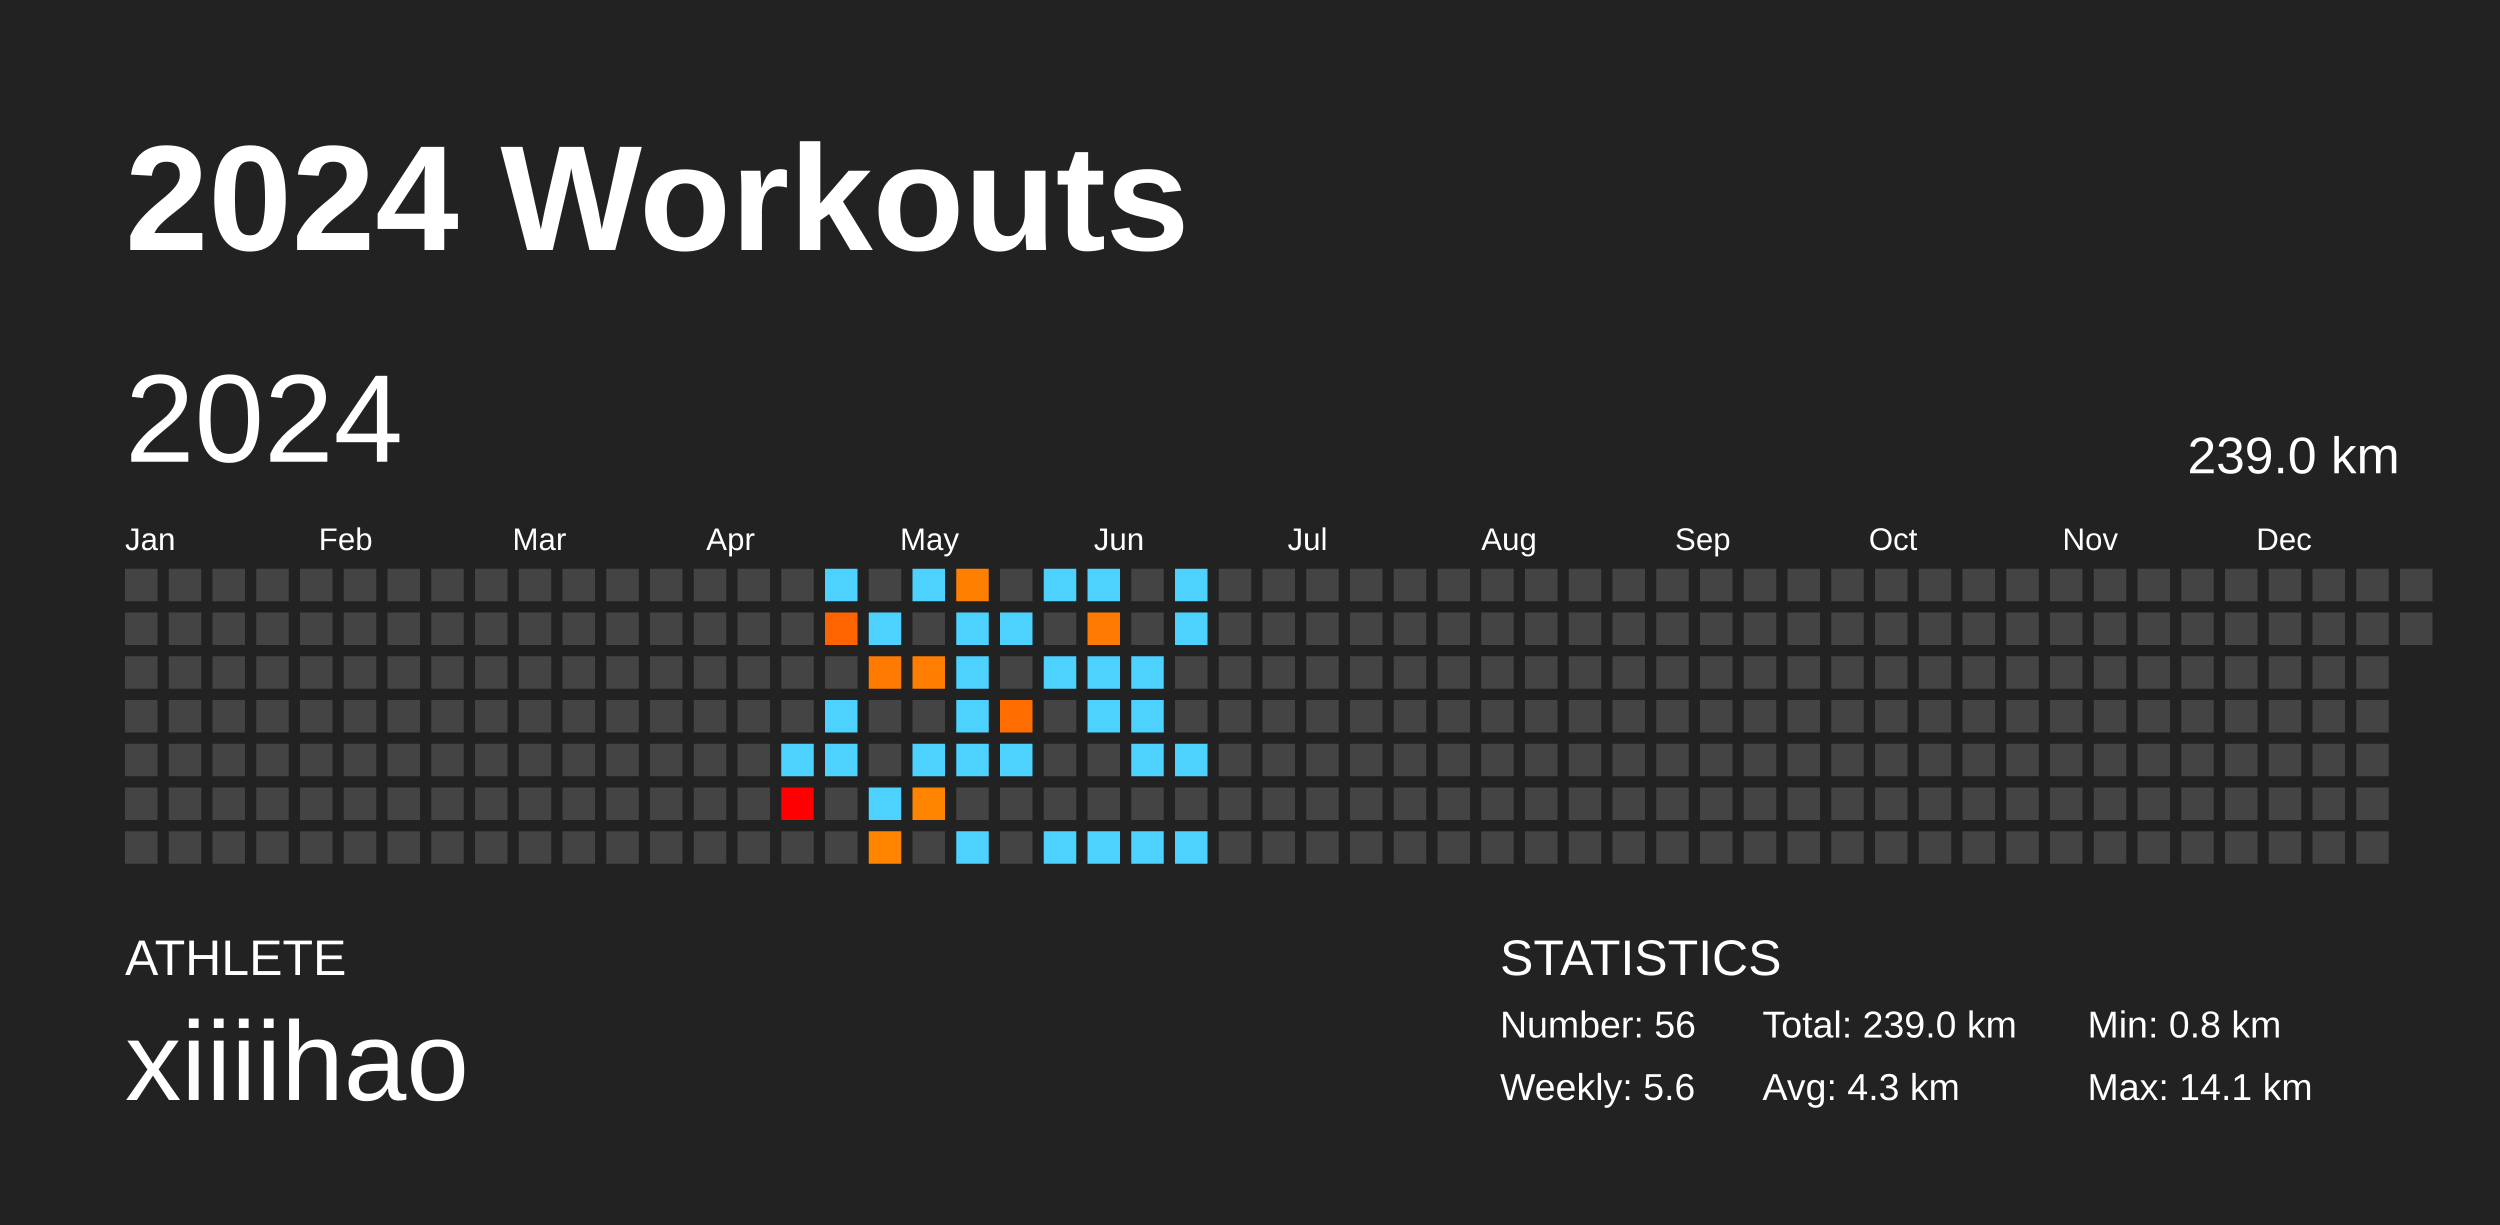
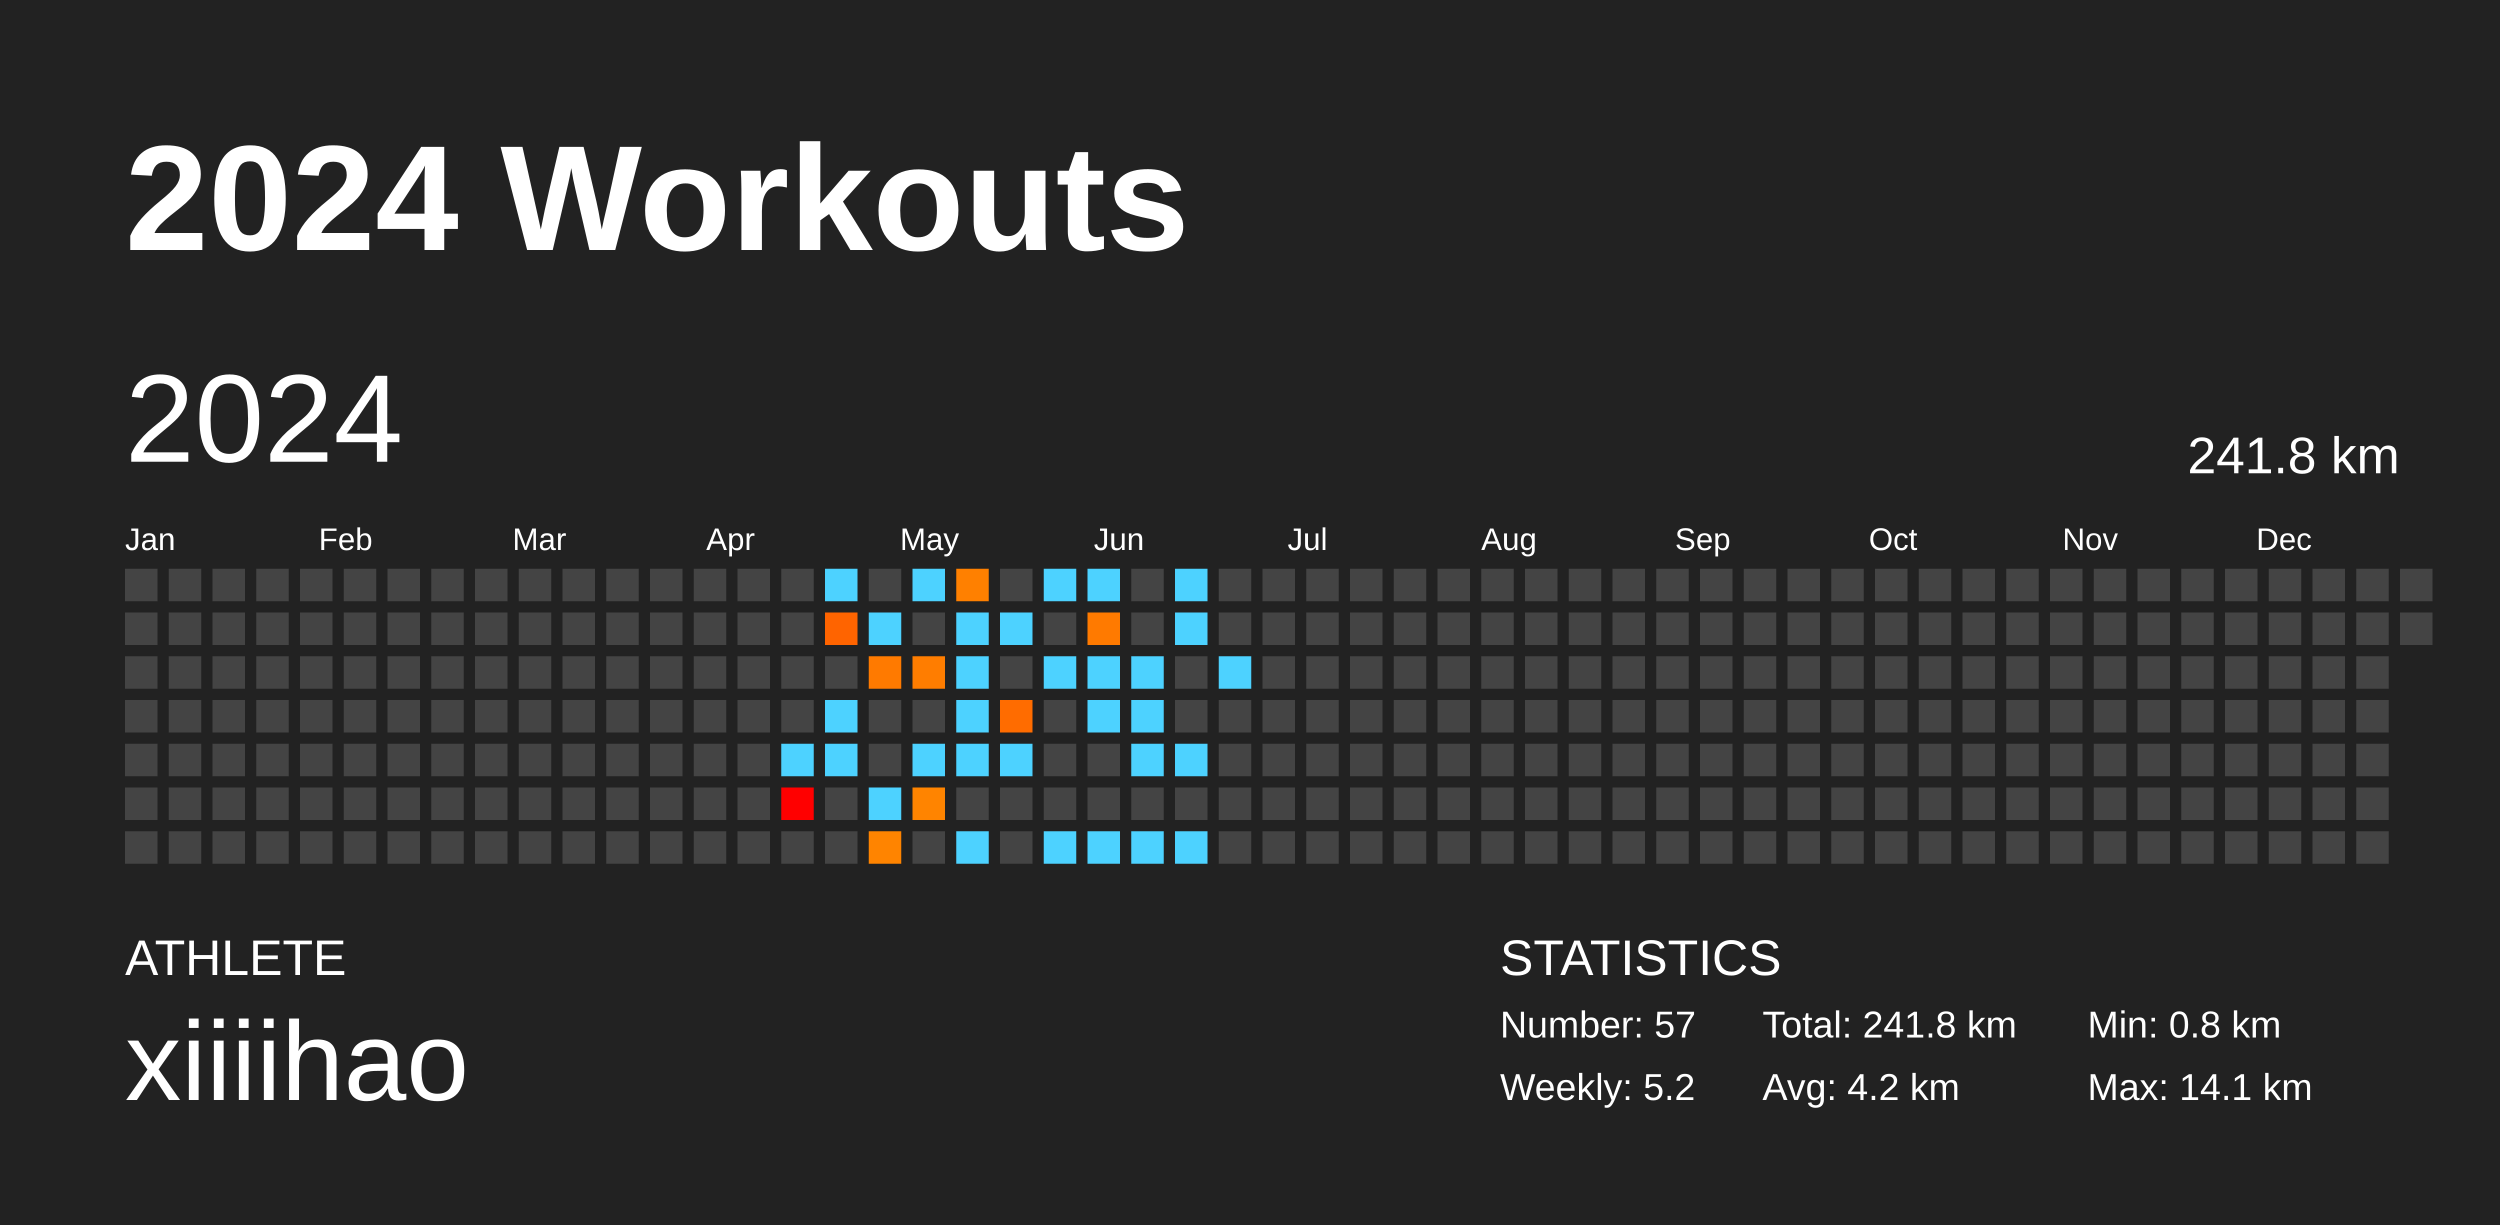
<svg xmlns="http://www.w3.org/2000/svg" baseProfile="full" height="98mm" version="1.1" viewBox="0,0,200,98" width="200mm">
  <defs />
  <rect fill="#222222" height="98" width="200" x="0" y="0" />
  <text fill="#FFFFFF" style="font-size:12px; font-family:Arial; font-weight:bold;" x="10" y="20">2024 Workouts</text>
  <text fill="#FFFFFF" style="font-size:4px; font-family:Arial" x="10" y="78">ATHLETE</text>
  <text fill="#FFFFFF" style="font-size:9px; font-family:Arial" x="10" y="88">xiiiihao</text>
  <text fill="#FFFFFF" style="font-size:4px; font-family:Arial" x="120" y="78">STATISTICS</text>
-   <text fill="#FFFFFF" style="font-size:3px; font-family:Arial" x="120" y="83">Number: 56</text>
-   <text fill="#FFFFFF" style="font-size:3px; font-family:Arial" x="120" y="88">Weekly: 5.6</text>
-   <text fill="#FFFFFF" style="font-size:3px; font-family:Arial" x="141" y="83">Total: 239.0 km</text>
-   <text fill="#FFFFFF" style="font-size:3px; font-family:Arial" x="141" y="88">Avg: 4.3 km</text>
+   <text fill="#FFFFFF" style="font-size:3px; font-family:Arial" x="120" y="83">Number: 57</text>
+   <text fill="#FFFFFF" style="font-size:3px; font-family:Arial" x="120" y="88">Weekly: 5.2</text>
+   <text fill="#FFFFFF" style="font-size:3px; font-family:Arial" x="141" y="83">Total: 241.8 km</text>
+   <text fill="#FFFFFF" style="font-size:3px; font-family:Arial" x="141" y="88">Avg: 4.2 km</text>
  <text fill="#FFFFFF" style="font-size:3px; font-family:Arial" x="167" y="83">Min: 0.8 km</text>
  <text fill="#FFFFFF" style="font-size:3px; font-family:Arial" x="167" y="88">Max: 14.1 km</text>
  <text dominant-baseline="hanging" fill="#FFFFFF" style="font-size:10.0px; font-family:Arial;" x="10" y="30">2024</text>
-   <text dominant-baseline="hanging" fill="#FFFFFF" style="font-size:4.125px; font-family:Arial;" x="175" y="35">239.0 km</text>
+   <text dominant-baseline="hanging" fill="#FFFFFF" style="font-size:4.125px; font-family:Arial;" x="175" y="35">241.8 km</text>
  <text fill="#FFFFFF" style="font-size:2.5px; font-family:Arial" x="10.0" y="44">Jan</text>
  <text fill="#FFFFFF" style="font-size:2.5px; font-family:Arial" x="25.5" y="44">Feb</text>
  <text fill="#FFFFFF" style="font-size:2.5px; font-family:Arial" x="41.0" y="44">Mar</text>
  <text fill="#FFFFFF" style="font-size:2.5px; font-family:Arial" x="56.5" y="44">Apr</text>
  <text fill="#FFFFFF" style="font-size:2.5px; font-family:Arial" x="72.0" y="44">May</text>
  <text fill="#FFFFFF" style="font-size:2.5px; font-family:Arial" x="87.5" y="44">Jun</text>
  <text fill="#FFFFFF" style="font-size:2.5px; font-family:Arial" x="103.0" y="44">Jul</text>
  <text fill="#FFFFFF" style="font-size:2.5px; font-family:Arial" x="118.5" y="44">Aug</text>
  <text fill="#FFFFFF" style="font-size:2.5px; font-family:Arial" x="134.0" y="44">Sep</text>
  <text fill="#FFFFFF" style="font-size:2.5px; font-family:Arial" x="149.5" y="44">Oct</text>
  <text fill="#FFFFFF" style="font-size:2.5px; font-family:Arial" x="165.0" y="44">Nov</text>
  <text fill="#FFFFFF" style="font-size:2.5px; font-family:Arial" x="180.5" y="44">Dec</text>
  <rect fill="#444444" height="2.6" width="2.6" x="10.0" y="45.5" />
  <rect fill="#444444" height="2.6" width="2.6" x="10.0" y="49.0" />
  <rect fill="#444444" height="2.6" width="2.6" x="10.0" y="52.5" />
  <rect fill="#444444" height="2.6" width="2.6" x="10.0" y="56.0" />
  <rect fill="#444444" height="2.6" width="2.6" x="10.0" y="59.5" />
  <rect fill="#444444" height="2.6" width="2.6" x="10.0" y="63.0" />
  <rect fill="#444444" height="2.6" width="2.6" x="10.0" y="66.5" />
  <rect fill="#444444" height="2.6" width="2.6" x="13.5" y="45.5" />
  <rect fill="#444444" height="2.6" width="2.6" x="13.5" y="49.0" />
  <rect fill="#444444" height="2.6" width="2.6" x="13.5" y="52.5" />
  <rect fill="#444444" height="2.6" width="2.6" x="13.5" y="56.0" />
  <rect fill="#444444" height="2.6" width="2.6" x="13.5" y="59.5" />
  <rect fill="#444444" height="2.6" width="2.6" x="13.5" y="63.0" />
  <rect fill="#444444" height="2.6" width="2.6" x="13.5" y="66.5" />
  <rect fill="#444444" height="2.6" width="2.6" x="17.0" y="45.5" />
  <rect fill="#444444" height="2.6" width="2.6" x="17.0" y="49.0" />
  <rect fill="#444444" height="2.6" width="2.6" x="17.0" y="52.5" />
  <rect fill="#444444" height="2.6" width="2.6" x="17.0" y="56.0" />
  <rect fill="#444444" height="2.6" width="2.6" x="17.0" y="59.5" />
  <rect fill="#444444" height="2.6" width="2.6" x="17.0" y="63.0" />
  <rect fill="#444444" height="2.6" width="2.6" x="17.0" y="66.5" />
  <rect fill="#444444" height="2.6" width="2.6" x="20.5" y="45.5" />
  <rect fill="#444444" height="2.6" width="2.6" x="20.5" y="49.0" />
  <rect fill="#444444" height="2.6" width="2.6" x="20.5" y="52.5" />
  <rect fill="#444444" height="2.6" width="2.6" x="20.5" y="56.0" />
  <rect fill="#444444" height="2.6" width="2.6" x="20.5" y="59.5" />
  <rect fill="#444444" height="2.6" width="2.6" x="20.5" y="63.0" />
  <rect fill="#444444" height="2.6" width="2.6" x="20.5" y="66.5" />
  <rect fill="#444444" height="2.6" width="2.6" x="24.0" y="45.5" />
  <rect fill="#444444" height="2.6" width="2.6" x="24.0" y="49.0" />
  <rect fill="#444444" height="2.6" width="2.6" x="24.0" y="52.5" />
  <rect fill="#444444" height="2.6" width="2.6" x="24.0" y="56.0" />
  <rect fill="#444444" height="2.6" width="2.6" x="24.0" y="59.5" />
  <rect fill="#444444" height="2.6" width="2.6" x="24.0" y="63.0" />
  <rect fill="#444444" height="2.6" width="2.6" x="24.0" y="66.5" />
  <rect fill="#444444" height="2.6" width="2.6" x="27.5" y="45.5" />
  <rect fill="#444444" height="2.6" width="2.6" x="27.5" y="49.0" />
  <rect fill="#444444" height="2.6" width="2.6" x="27.5" y="52.5" />
  <rect fill="#444444" height="2.6" width="2.6" x="27.5" y="56.0" />
  <rect fill="#444444" height="2.6" width="2.6" x="27.5" y="59.5" />
  <rect fill="#444444" height="2.6" width="2.6" x="27.5" y="63.0" />
  <rect fill="#444444" height="2.6" width="2.6" x="27.5" y="66.5" />
  <rect fill="#444444" height="2.6" width="2.6" x="31.0" y="45.5" />
  <rect fill="#444444" height="2.6" width="2.6" x="31.0" y="49.0" />
  <rect fill="#444444" height="2.6" width="2.6" x="31.0" y="52.5" />
  <rect fill="#444444" height="2.6" width="2.6" x="31.0" y="56.0" />
  <rect fill="#444444" height="2.6" width="2.6" x="31.0" y="59.5" />
  <rect fill="#444444" height="2.6" width="2.6" x="31.0" y="63.0" />
  <rect fill="#444444" height="2.6" width="2.6" x="31.0" y="66.5" />
  <rect fill="#444444" height="2.6" width="2.6" x="34.5" y="45.5" />
  <rect fill="#444444" height="2.6" width="2.6" x="34.5" y="49.0" />
  <rect fill="#444444" height="2.6" width="2.6" x="34.5" y="52.5" />
  <rect fill="#444444" height="2.6" width="2.6" x="34.5" y="56.0" />
  <rect fill="#444444" height="2.6" width="2.6" x="34.5" y="59.5" />
  <rect fill="#444444" height="2.6" width="2.6" x="34.5" y="63.0" />
  <rect fill="#444444" height="2.6" width="2.6" x="34.5" y="66.5" />
  <rect fill="#444444" height="2.6" width="2.6" x="38.0" y="45.5" />
  <rect fill="#444444" height="2.6" width="2.6" x="38.0" y="49.0" />
  <rect fill="#444444" height="2.6" width="2.6" x="38.0" y="52.5" />
  <rect fill="#444444" height="2.6" width="2.6" x="38.0" y="56.0" />
  <rect fill="#444444" height="2.6" width="2.6" x="38.0" y="59.5" />
  <rect fill="#444444" height="2.6" width="2.6" x="38.0" y="63.0" />
  <rect fill="#444444" height="2.6" width="2.6" x="38.0" y="66.5" />
  <rect fill="#444444" height="2.6" width="2.6" x="41.5" y="45.5" />
  <rect fill="#444444" height="2.6" width="2.6" x="41.5" y="49.0" />
  <rect fill="#444444" height="2.6" width="2.6" x="41.5" y="52.5" />
  <rect fill="#444444" height="2.6" width="2.6" x="41.5" y="56.0" />
  <rect fill="#444444" height="2.6" width="2.6" x="41.5" y="59.5" />
  <rect fill="#444444" height="2.6" width="2.6" x="41.5" y="63.0" />
  <rect fill="#444444" height="2.6" width="2.6" x="41.5" y="66.5" />
  <rect fill="#444444" height="2.6" width="2.6" x="45.0" y="45.5" />
  <rect fill="#444444" height="2.6" width="2.6" x="45.0" y="49.0" />
  <rect fill="#444444" height="2.6" width="2.6" x="45.0" y="52.5" />
  <rect fill="#444444" height="2.6" width="2.6" x="45.0" y="56.0" />
  <rect fill="#444444" height="2.6" width="2.6" x="45.0" y="59.5" />
  <rect fill="#444444" height="2.6" width="2.6" x="45.0" y="63.0" />
  <rect fill="#444444" height="2.6" width="2.6" x="45.0" y="66.5" />
  <rect fill="#444444" height="2.6" width="2.6" x="48.5" y="45.5" />
  <rect fill="#444444" height="2.6" width="2.6" x="48.5" y="49.0" />
  <rect fill="#444444" height="2.6" width="2.6" x="48.5" y="52.5" />
  <rect fill="#444444" height="2.6" width="2.6" x="48.5" y="56.0" />
  <rect fill="#444444" height="2.6" width="2.6" x="48.5" y="59.5" />
  <rect fill="#444444" height="2.6" width="2.6" x="48.5" y="63.0" />
  <rect fill="#444444" height="2.6" width="2.6" x="48.5" y="66.5" />
  <rect fill="#444444" height="2.6" width="2.6" x="52.0" y="45.5" />
  <rect fill="#444444" height="2.6" width="2.6" x="52.0" y="49.0" />
  <rect fill="#444444" height="2.6" width="2.6" x="52.0" y="52.5" />
  <rect fill="#444444" height="2.6" width="2.6" x="52.0" y="56.0" />
  <rect fill="#444444" height="2.6" width="2.6" x="52.0" y="59.5" />
  <rect fill="#444444" height="2.6" width="2.6" x="52.0" y="63.0" />
  <rect fill="#444444" height="2.6" width="2.6" x="52.0" y="66.5" />
  <rect fill="#444444" height="2.6" width="2.6" x="55.5" y="45.5" />
  <rect fill="#444444" height="2.6" width="2.6" x="55.5" y="49.0" />
  <rect fill="#444444" height="2.6" width="2.6" x="55.5" y="52.5" />
  <rect fill="#444444" height="2.6" width="2.6" x="55.5" y="56.0" />
  <rect fill="#444444" height="2.6" width="2.6" x="55.5" y="59.5" />
  <rect fill="#444444" height="2.6" width="2.6" x="55.5" y="63.0" />
  <rect fill="#444444" height="2.6" width="2.6" x="55.5" y="66.5" />
  <rect fill="#444444" height="2.6" width="2.6" x="59.0" y="45.5" />
  <rect fill="#444444" height="2.6" width="2.6" x="59.0" y="49.0" />
  <rect fill="#444444" height="2.6" width="2.6" x="59.0" y="52.5" />
  <rect fill="#444444" height="2.6" width="2.6" x="59.0" y="56.0" />
  <rect fill="#444444" height="2.6" width="2.6" x="59.0" y="59.5" />
  <rect fill="#444444" height="2.6" width="2.6" x="59.0" y="63.0" />
  <rect fill="#444444" height="2.6" width="2.6" x="59.0" y="66.5" />
  <rect fill="#444444" height="2.6" width="2.6" x="62.5" y="45.5" />
  <rect fill="#444444" height="2.6" width="2.6" x="62.5" y="49.0" />
  <rect fill="#444444" height="2.6" width="2.6" x="62.5" y="52.5" />
  <rect fill="#444444" height="2.6" width="2.6" x="62.5" y="56.0" />
  <rect fill="#4dd2ff" height="2.6" width="2.6" x="62.5" y="59.5" />
  <rect fill="#ff0000" height="2.6" width="2.6" x="62.5" y="63.0" />
  <rect fill="#444444" height="2.6" width="2.6" x="62.5" y="66.5" />
  <rect fill="#4dd2ff" height="2.6" width="2.6" x="66.0" y="45.5" />
  <rect fill="#ff6400" height="2.6" width="2.6" x="66.0" y="49.0" />
  <rect fill="#444444" height="2.6" width="2.6" x="66.0" y="52.5" />
  <rect fill="#4dd2ff" height="2.6" width="2.6" x="66.0" y="56.0" />
  <rect fill="#4dd2ff" height="2.6" width="2.6" x="66.0" y="59.5" />
  <rect fill="#444444" height="2.6" width="2.6" x="66.0" y="63.0" />
  <rect fill="#444444" height="2.6" width="2.6" x="66.0" y="66.5" />
  <rect fill="#444444" height="2.6" width="2.6" x="69.5" y="45.5" />
  <rect fill="#4dd2ff" height="2.6" width="2.6" x="69.5" y="49.0" />
  <rect fill="#ff7a00" height="2.6" width="2.6" x="69.5" y="52.5" />
  <rect fill="#444444" height="2.6" width="2.6" x="69.5" y="56.0" />
  <rect fill="#444444" height="2.6" width="2.6" x="69.5" y="59.5" />
  <rect fill="#4dd2ff" height="2.6" width="2.6" x="69.5" y="63.0" />
  <rect fill="#ff8400" height="2.6" width="2.6" x="69.5" y="66.5" />
  <rect fill="#4dd2ff" height="2.6" width="2.6" x="73.0" y="45.5" />
  <rect fill="#444444" height="2.6" width="2.6" x="73.0" y="49.0" />
  <rect fill="#ff7d00" height="2.6" width="2.6" x="73.0" y="52.5" />
  <rect fill="#444444" height="2.6" width="2.6" x="73.0" y="56.0" />
  <rect fill="#4dd2ff" height="2.6" width="2.6" x="73.0" y="59.5" />
  <rect fill="#ff8400" height="2.6" width="2.6" x="73.0" y="63.0" />
  <rect fill="#444444" height="2.6" width="2.6" x="73.0" y="66.5" />
  <rect fill="#ff8000" height="2.6" width="2.6" x="76.5" y="45.5" />
  <rect fill="#4dd2ff" height="2.6" width="2.6" x="76.5" y="49.0" />
  <rect fill="#4dd2ff" height="2.6" width="2.6" x="76.5" y="52.5" />
  <rect fill="#4dd2ff" height="2.6" width="2.6" x="76.5" y="56.0" />
  <rect fill="#4dd2ff" height="2.6" width="2.6" x="76.5" y="59.5" />
  <rect fill="#444444" height="2.6" width="2.6" x="76.5" y="63.0" />
  <rect fill="#4dd2ff" height="2.6" width="2.6" x="76.5" y="66.5" />
  <rect fill="#444444" height="2.6" width="2.6" x="80.0" y="45.5" />
  <rect fill="#4dd2ff" height="2.6" width="2.6" x="80.0" y="49.0" />
  <rect fill="#444444" height="2.6" width="2.6" x="80.0" y="52.5" />
  <rect fill="#ff6c00" height="2.6" width="2.6" x="80.0" y="56.0" />
  <rect fill="#4dd2ff" height="2.6" width="2.6" x="80.0" y="59.5" />
  <rect fill="#444444" height="2.6" width="2.6" x="80.0" y="63.0" />
  <rect fill="#444444" height="2.6" width="2.6" x="80.0" y="66.5" />
  <rect fill="#4dd2ff" height="2.6" width="2.6" x="83.5" y="45.5" />
  <rect fill="#444444" height="2.6" width="2.6" x="83.5" y="49.0" />
  <rect fill="#4dd2ff" height="2.6" width="2.6" x="83.5" y="52.5" />
  <rect fill="#444444" height="2.6" width="2.6" x="83.5" y="56.0" />
  <rect fill="#444444" height="2.6" width="2.6" x="83.5" y="59.5" />
  <rect fill="#444444" height="2.6" width="2.6" x="83.5" y="63.0" />
  <rect fill="#4dd2ff" height="2.6" width="2.6" x="83.5" y="66.5" />
  <rect fill="#4dd2ff" height="2.6" width="2.6" x="87.0" y="45.5" />
  <rect fill="#ff7a00" height="2.6" width="2.6" x="87.0" y="49.0" />
  <rect fill="#4dd2ff" height="2.6" width="2.6" x="87.0" y="52.5" />
  <rect fill="#4dd2ff" height="2.6" width="2.6" x="87.0" y="56.0" />
  <rect fill="#444444" height="2.6" width="2.6" x="87.0" y="59.5" />
  <rect fill="#444444" height="2.6" width="2.6" x="87.0" y="63.0" />
  <rect fill="#4dd2ff" height="2.6" width="2.6" x="87.0" y="66.5" />
  <rect fill="#444444" height="2.6" width="2.6" x="90.5" y="45.5" />
  <rect fill="#444444" height="2.6" width="2.6" x="90.5" y="49.0" />
  <rect fill="#4dd2ff" height="2.6" width="2.6" x="90.5" y="52.5" />
  <rect fill="#4dd2ff" height="2.6" width="2.6" x="90.5" y="56.0" />
  <rect fill="#4dd2ff" height="2.6" width="2.6" x="90.5" y="59.5" />
  <rect fill="#444444" height="2.6" width="2.6" x="90.5" y="63.0" />
  <rect fill="#4dd2ff" height="2.6" width="2.6" x="90.5" y="66.5" />
  <rect fill="#4dd2ff" height="2.6" width="2.6" x="94.0" y="45.5" />
  <rect fill="#4dd2ff" height="2.6" width="2.6" x="94.0" y="49.0" />
  <rect fill="#444444" height="2.6" width="2.6" x="94.0" y="52.5" />
  <rect fill="#444444" height="2.6" width="2.6" x="94.0" y="56.0" />
  <rect fill="#4dd2ff" height="2.6" width="2.6" x="94.0" y="59.5" />
  <rect fill="#444444" height="2.6" width="2.6" x="94.0" y="63.0" />
  <rect fill="#4dd2ff" height="2.6" width="2.6" x="94.0" y="66.5" />
  <rect fill="#444444" height="2.6" width="2.6" x="97.5" y="45.5" />
  <rect fill="#444444" height="2.6" width="2.6" x="97.5" y="49.0" />
-   <rect fill="#444444" height="2.6" width="2.6" x="97.5" y="52.5" />
+   <rect fill="#4dd2ff" height="2.6" width="2.6" x="97.5" y="52.5" />
  <rect fill="#444444" height="2.6" width="2.6" x="97.5" y="56.0" />
  <rect fill="#444444" height="2.6" width="2.6" x="97.5" y="59.5" />
  <rect fill="#444444" height="2.6" width="2.6" x="97.5" y="63.0" />
  <rect fill="#444444" height="2.6" width="2.6" x="97.5" y="66.5" />
  <rect fill="#444444" height="2.6" width="2.6" x="101.0" y="45.5" />
  <rect fill="#444444" height="2.6" width="2.6" x="101.0" y="49.0" />
  <rect fill="#444444" height="2.6" width="2.6" x="101.0" y="52.5" />
  <rect fill="#444444" height="2.6" width="2.6" x="101.0" y="56.0" />
  <rect fill="#444444" height="2.6" width="2.6" x="101.0" y="59.5" />
  <rect fill="#444444" height="2.6" width="2.6" x="101.0" y="63.0" />
  <rect fill="#444444" height="2.6" width="2.6" x="101.0" y="66.5" />
  <rect fill="#444444" height="2.6" width="2.6" x="104.5" y="45.5" />
  <rect fill="#444444" height="2.6" width="2.6" x="104.5" y="49.0" />
  <rect fill="#444444" height="2.6" width="2.6" x="104.5" y="52.5" />
  <rect fill="#444444" height="2.6" width="2.6" x="104.5" y="56.0" />
  <rect fill="#444444" height="2.6" width="2.6" x="104.5" y="59.5" />
  <rect fill="#444444" height="2.6" width="2.6" x="104.5" y="63.0" />
  <rect fill="#444444" height="2.6" width="2.6" x="104.5" y="66.5" />
  <rect fill="#444444" height="2.6" width="2.6" x="108.0" y="45.5" />
  <rect fill="#444444" height="2.6" width="2.6" x="108.0" y="49.0" />
  <rect fill="#444444" height="2.6" width="2.6" x="108.0" y="52.5" />
  <rect fill="#444444" height="2.6" width="2.6" x="108.0" y="56.0" />
  <rect fill="#444444" height="2.6" width="2.6" x="108.0" y="59.5" />
  <rect fill="#444444" height="2.6" width="2.6" x="108.0" y="63.0" />
  <rect fill="#444444" height="2.6" width="2.6" x="108.0" y="66.5" />
  <rect fill="#444444" height="2.6" width="2.6" x="111.5" y="45.5" />
  <rect fill="#444444" height="2.6" width="2.6" x="111.5" y="49.0" />
  <rect fill="#444444" height="2.6" width="2.6" x="111.5" y="52.5" />
  <rect fill="#444444" height="2.6" width="2.6" x="111.5" y="56.0" />
  <rect fill="#444444" height="2.6" width="2.6" x="111.5" y="59.5" />
  <rect fill="#444444" height="2.6" width="2.6" x="111.5" y="63.0" />
  <rect fill="#444444" height="2.6" width="2.6" x="111.5" y="66.5" />
  <rect fill="#444444" height="2.6" width="2.6" x="115.0" y="45.5" />
  <rect fill="#444444" height="2.6" width="2.6" x="115.0" y="49.0" />
  <rect fill="#444444" height="2.6" width="2.6" x="115.0" y="52.5" />
  <rect fill="#444444" height="2.6" width="2.6" x="115.0" y="56.0" />
  <rect fill="#444444" height="2.6" width="2.6" x="115.0" y="59.5" />
  <rect fill="#444444" height="2.6" width="2.6" x="115.0" y="63.0" />
  <rect fill="#444444" height="2.6" width="2.6" x="115.0" y="66.5" />
  <rect fill="#444444" height="2.6" width="2.6" x="118.5" y="45.5" />
  <rect fill="#444444" height="2.6" width="2.6" x="118.5" y="49.0" />
  <rect fill="#444444" height="2.6" width="2.6" x="118.5" y="52.5" />
  <rect fill="#444444" height="2.6" width="2.6" x="118.5" y="56.0" />
  <rect fill="#444444" height="2.6" width="2.6" x="118.5" y="59.5" />
  <rect fill="#444444" height="2.6" width="2.6" x="118.5" y="63.0" />
  <rect fill="#444444" height="2.6" width="2.6" x="118.5" y="66.5" />
  <rect fill="#444444" height="2.6" width="2.6" x="122.0" y="45.5" />
  <rect fill="#444444" height="2.6" width="2.6" x="122.0" y="49.0" />
  <rect fill="#444444" height="2.6" width="2.6" x="122.0" y="52.5" />
  <rect fill="#444444" height="2.6" width="2.6" x="122.0" y="56.0" />
  <rect fill="#444444" height="2.6" width="2.6" x="122.0" y="59.5" />
  <rect fill="#444444" height="2.6" width="2.6" x="122.0" y="63.0" />
  <rect fill="#444444" height="2.6" width="2.6" x="122.0" y="66.5" />
  <rect fill="#444444" height="2.6" width="2.6" x="125.5" y="45.5" />
  <rect fill="#444444" height="2.6" width="2.6" x="125.5" y="49.0" />
  <rect fill="#444444" height="2.6" width="2.6" x="125.5" y="52.5" />
  <rect fill="#444444" height="2.6" width="2.6" x="125.5" y="56.0" />
  <rect fill="#444444" height="2.6" width="2.6" x="125.5" y="59.5" />
  <rect fill="#444444" height="2.6" width="2.6" x="125.5" y="63.0" />
  <rect fill="#444444" height="2.6" width="2.6" x="125.5" y="66.5" />
  <rect fill="#444444" height="2.6" width="2.6" x="129.0" y="45.5" />
  <rect fill="#444444" height="2.6" width="2.6" x="129.0" y="49.0" />
  <rect fill="#444444" height="2.6" width="2.6" x="129.0" y="52.5" />
  <rect fill="#444444" height="2.6" width="2.6" x="129.0" y="56.0" />
  <rect fill="#444444" height="2.6" width="2.6" x="129.0" y="59.5" />
  <rect fill="#444444" height="2.6" width="2.6" x="129.0" y="63.0" />
  <rect fill="#444444" height="2.6" width="2.6" x="129.0" y="66.5" />
  <rect fill="#444444" height="2.6" width="2.6" x="132.5" y="45.5" />
  <rect fill="#444444" height="2.6" width="2.6" x="132.5" y="49.0" />
  <rect fill="#444444" height="2.6" width="2.6" x="132.5" y="52.5" />
  <rect fill="#444444" height="2.6" width="2.6" x="132.5" y="56.0" />
  <rect fill="#444444" height="2.6" width="2.6" x="132.5" y="59.5" />
  <rect fill="#444444" height="2.6" width="2.6" x="132.5" y="63.0" />
  <rect fill="#444444" height="2.6" width="2.6" x="132.5" y="66.5" />
  <rect fill="#444444" height="2.6" width="2.6" x="136.0" y="45.5" />
  <rect fill="#444444" height="2.6" width="2.6" x="136.0" y="49.0" />
  <rect fill="#444444" height="2.6" width="2.6" x="136.0" y="52.5" />
  <rect fill="#444444" height="2.6" width="2.6" x="136.0" y="56.0" />
  <rect fill="#444444" height="2.6" width="2.6" x="136.0" y="59.5" />
  <rect fill="#444444" height="2.6" width="2.6" x="136.0" y="63.0" />
  <rect fill="#444444" height="2.6" width="2.6" x="136.0" y="66.5" />
  <rect fill="#444444" height="2.6" width="2.6" x="139.5" y="45.5" />
  <rect fill="#444444" height="2.6" width="2.6" x="139.5" y="49.0" />
  <rect fill="#444444" height="2.6" width="2.6" x="139.5" y="52.5" />
  <rect fill="#444444" height="2.6" width="2.6" x="139.5" y="56.0" />
  <rect fill="#444444" height="2.6" width="2.6" x="139.5" y="59.5" />
  <rect fill="#444444" height="2.6" width="2.6" x="139.5" y="63.0" />
  <rect fill="#444444" height="2.6" width="2.6" x="139.5" y="66.5" />
  <rect fill="#444444" height="2.6" width="2.6" x="143.0" y="45.5" />
  <rect fill="#444444" height="2.6" width="2.6" x="143.0" y="49.0" />
  <rect fill="#444444" height="2.6" width="2.6" x="143.0" y="52.5" />
  <rect fill="#444444" height="2.6" width="2.6" x="143.0" y="56.0" />
  <rect fill="#444444" height="2.6" width="2.6" x="143.0" y="59.5" />
  <rect fill="#444444" height="2.6" width="2.6" x="143.0" y="63.0" />
  <rect fill="#444444" height="2.6" width="2.6" x="143.0" y="66.5" />
  <rect fill="#444444" height="2.6" width="2.6" x="146.5" y="45.5" />
  <rect fill="#444444" height="2.6" width="2.6" x="146.5" y="49.0" />
  <rect fill="#444444" height="2.6" width="2.6" x="146.5" y="52.5" />
  <rect fill="#444444" height="2.6" width="2.6" x="146.5" y="56.0" />
  <rect fill="#444444" height="2.6" width="2.6" x="146.5" y="59.5" />
  <rect fill="#444444" height="2.6" width="2.6" x="146.5" y="63.0" />
  <rect fill="#444444" height="2.6" width="2.6" x="146.5" y="66.5" />
  <rect fill="#444444" height="2.6" width="2.6" x="150.0" y="45.5" />
  <rect fill="#444444" height="2.6" width="2.6" x="150.0" y="49.0" />
  <rect fill="#444444" height="2.6" width="2.6" x="150.0" y="52.5" />
  <rect fill="#444444" height="2.6" width="2.6" x="150.0" y="56.0" />
  <rect fill="#444444" height="2.6" width="2.6" x="150.0" y="59.5" />
  <rect fill="#444444" height="2.6" width="2.6" x="150.0" y="63.0" />
  <rect fill="#444444" height="2.6" width="2.6" x="150.0" y="66.5" />
  <rect fill="#444444" height="2.6" width="2.6" x="153.5" y="45.5" />
  <rect fill="#444444" height="2.6" width="2.6" x="153.5" y="49.0" />
  <rect fill="#444444" height="2.6" width="2.6" x="153.5" y="52.5" />
  <rect fill="#444444" height="2.6" width="2.6" x="153.5" y="56.0" />
  <rect fill="#444444" height="2.6" width="2.6" x="153.5" y="59.5" />
  <rect fill="#444444" height="2.6" width="2.6" x="153.5" y="63.0" />
  <rect fill="#444444" height="2.6" width="2.6" x="153.5" y="66.5" />
  <rect fill="#444444" height="2.6" width="2.6" x="157.0" y="45.5" />
  <rect fill="#444444" height="2.6" width="2.6" x="157.0" y="49.0" />
  <rect fill="#444444" height="2.6" width="2.6" x="157.0" y="52.5" />
  <rect fill="#444444" height="2.6" width="2.6" x="157.0" y="56.0" />
  <rect fill="#444444" height="2.6" width="2.6" x="157.0" y="59.5" />
  <rect fill="#444444" height="2.6" width="2.6" x="157.0" y="63.0" />
  <rect fill="#444444" height="2.6" width="2.6" x="157.0" y="66.5" />
  <rect fill="#444444" height="2.6" width="2.6" x="160.5" y="45.5" />
  <rect fill="#444444" height="2.6" width="2.6" x="160.5" y="49.0" />
  <rect fill="#444444" height="2.6" width="2.6" x="160.5" y="52.5" />
  <rect fill="#444444" height="2.6" width="2.6" x="160.5" y="56.0" />
  <rect fill="#444444" height="2.6" width="2.6" x="160.5" y="59.5" />
  <rect fill="#444444" height="2.6" width="2.6" x="160.5" y="63.0" />
  <rect fill="#444444" height="2.6" width="2.6" x="160.5" y="66.5" />
  <rect fill="#444444" height="2.6" width="2.6" x="164.0" y="45.5" />
  <rect fill="#444444" height="2.6" width="2.6" x="164.0" y="49.0" />
  <rect fill="#444444" height="2.6" width="2.6" x="164.0" y="52.5" />
  <rect fill="#444444" height="2.6" width="2.6" x="164.0" y="56.0" />
  <rect fill="#444444" height="2.6" width="2.6" x="164.0" y="59.5" />
  <rect fill="#444444" height="2.6" width="2.6" x="164.0" y="63.0" />
  <rect fill="#444444" height="2.6" width="2.6" x="164.0" y="66.5" />
  <rect fill="#444444" height="2.6" width="2.6" x="167.5" y="45.5" />
  <rect fill="#444444" height="2.6" width="2.6" x="167.5" y="49.0" />
  <rect fill="#444444" height="2.6" width="2.6" x="167.5" y="52.5" />
  <rect fill="#444444" height="2.6" width="2.6" x="167.5" y="56.0" />
  <rect fill="#444444" height="2.6" width="2.6" x="167.5" y="59.5" />
  <rect fill="#444444" height="2.6" width="2.6" x="167.5" y="63.0" />
  <rect fill="#444444" height="2.6" width="2.6" x="167.5" y="66.5" />
  <rect fill="#444444" height="2.6" width="2.6" x="171.0" y="45.5" />
  <rect fill="#444444" height="2.6" width="2.6" x="171.0" y="49.0" />
  <rect fill="#444444" height="2.6" width="2.6" x="171.0" y="52.5" />
  <rect fill="#444444" height="2.6" width="2.6" x="171.0" y="56.0" />
  <rect fill="#444444" height="2.6" width="2.6" x="171.0" y="59.5" />
  <rect fill="#444444" height="2.6" width="2.6" x="171.0" y="63.0" />
  <rect fill="#444444" height="2.6" width="2.6" x="171.0" y="66.5" />
  <rect fill="#444444" height="2.6" width="2.6" x="174.5" y="45.5" />
  <rect fill="#444444" height="2.6" width="2.6" x="174.5" y="49.0" />
  <rect fill="#444444" height="2.6" width="2.6" x="174.5" y="52.5" />
  <rect fill="#444444" height="2.6" width="2.6" x="174.5" y="56.0" />
  <rect fill="#444444" height="2.6" width="2.6" x="174.5" y="59.5" />
  <rect fill="#444444" height="2.6" width="2.6" x="174.5" y="63.0" />
  <rect fill="#444444" height="2.6" width="2.6" x="174.5" y="66.5" />
  <rect fill="#444444" height="2.6" width="2.6" x="178.0" y="45.5" />
  <rect fill="#444444" height="2.6" width="2.6" x="178.0" y="49.0" />
  <rect fill="#444444" height="2.6" width="2.6" x="178.0" y="52.5" />
  <rect fill="#444444" height="2.6" width="2.6" x="178.0" y="56.0" />
  <rect fill="#444444" height="2.6" width="2.6" x="178.0" y="59.5" />
  <rect fill="#444444" height="2.6" width="2.6" x="178.0" y="63.0" />
  <rect fill="#444444" height="2.6" width="2.6" x="178.0" y="66.5" />
  <rect fill="#444444" height="2.6" width="2.6" x="181.5" y="45.5" />
  <rect fill="#444444" height="2.6" width="2.6" x="181.5" y="49.0" />
  <rect fill="#444444" height="2.6" width="2.6" x="181.5" y="52.5" />
  <rect fill="#444444" height="2.6" width="2.6" x="181.5" y="56.0" />
  <rect fill="#444444" height="2.6" width="2.6" x="181.5" y="59.5" />
  <rect fill="#444444" height="2.6" width="2.6" x="181.5" y="63.0" />
  <rect fill="#444444" height="2.6" width="2.6" x="181.5" y="66.5" />
  <rect fill="#444444" height="2.6" width="2.6" x="185.0" y="45.5" />
  <rect fill="#444444" height="2.6" width="2.6" x="185.0" y="49.0" />
  <rect fill="#444444" height="2.6" width="2.6" x="185.0" y="52.5" />
  <rect fill="#444444" height="2.6" width="2.6" x="185.0" y="56.0" />
  <rect fill="#444444" height="2.6" width="2.6" x="185.0" y="59.5" />
  <rect fill="#444444" height="2.6" width="2.6" x="185.0" y="63.0" />
  <rect fill="#444444" height="2.6" width="2.6" x="185.0" y="66.5" />
  <rect fill="#444444" height="2.6" width="2.6" x="188.5" y="45.5" />
  <rect fill="#444444" height="2.6" width="2.6" x="188.5" y="49.0" />
  <rect fill="#444444" height="2.6" width="2.6" x="188.5" y="52.5" />
  <rect fill="#444444" height="2.6" width="2.6" x="188.5" y="56.0" />
  <rect fill="#444444" height="2.6" width="2.6" x="188.5" y="59.5" />
  <rect fill="#444444" height="2.6" width="2.6" x="188.5" y="63.0" />
  <rect fill="#444444" height="2.6" width="2.6" x="188.5" y="66.5" />
  <rect fill="#444444" height="2.6" width="2.6" x="192.0" y="45.5" />
  <rect fill="#444444" height="2.6" width="2.6" x="192.0" y="49.0" />
</svg>
